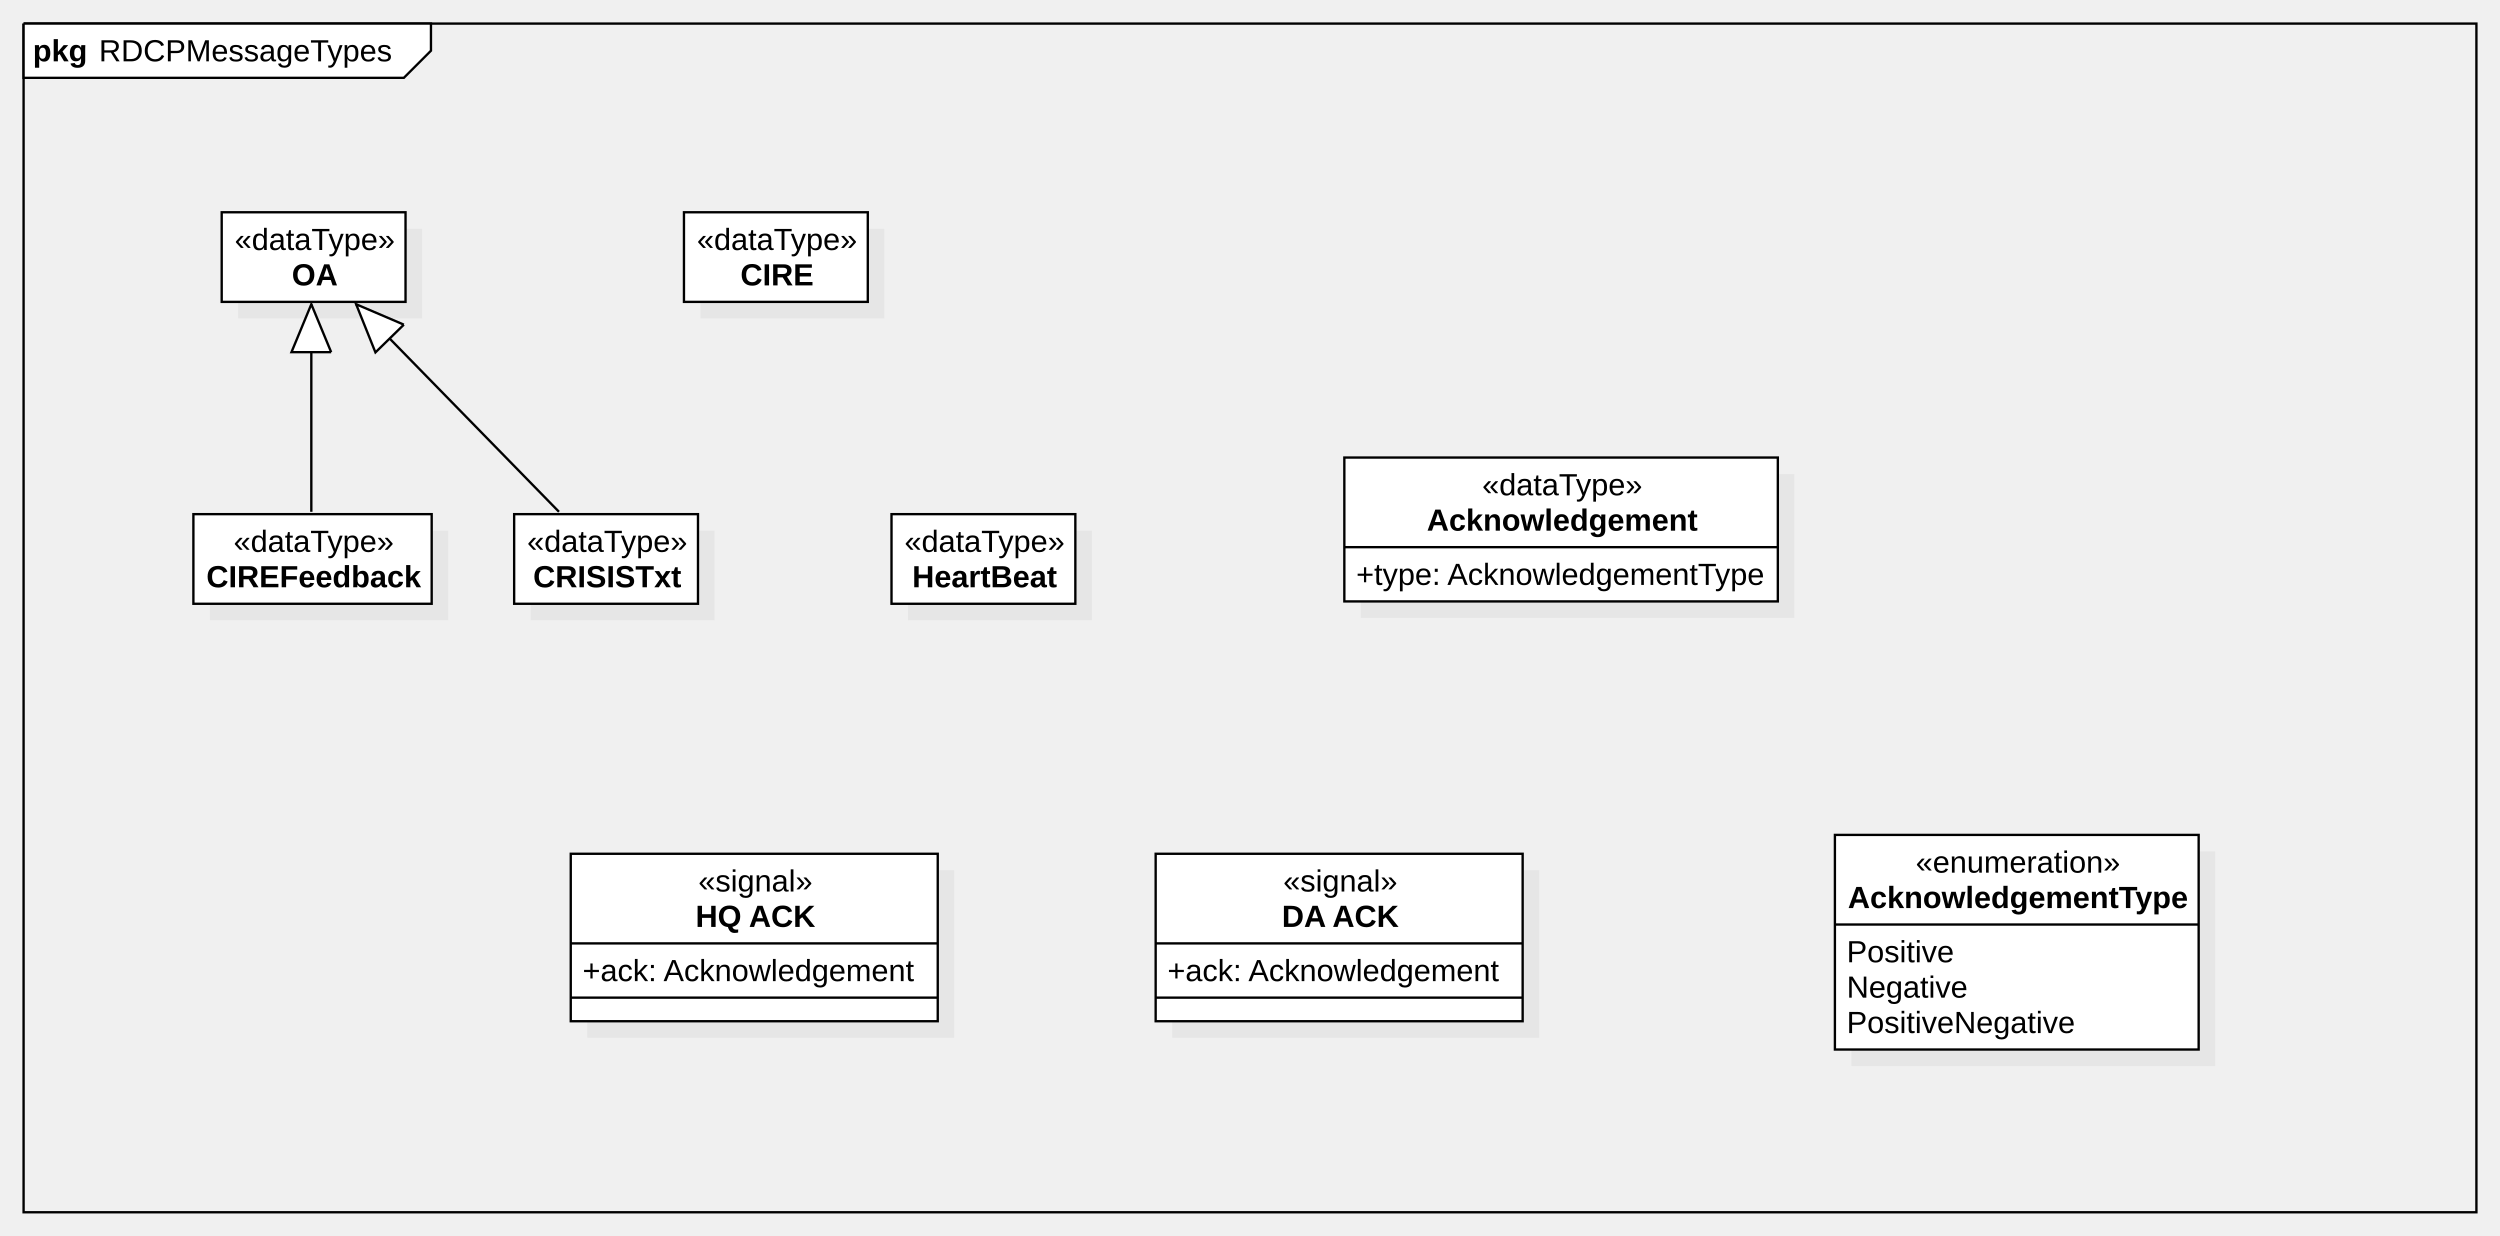
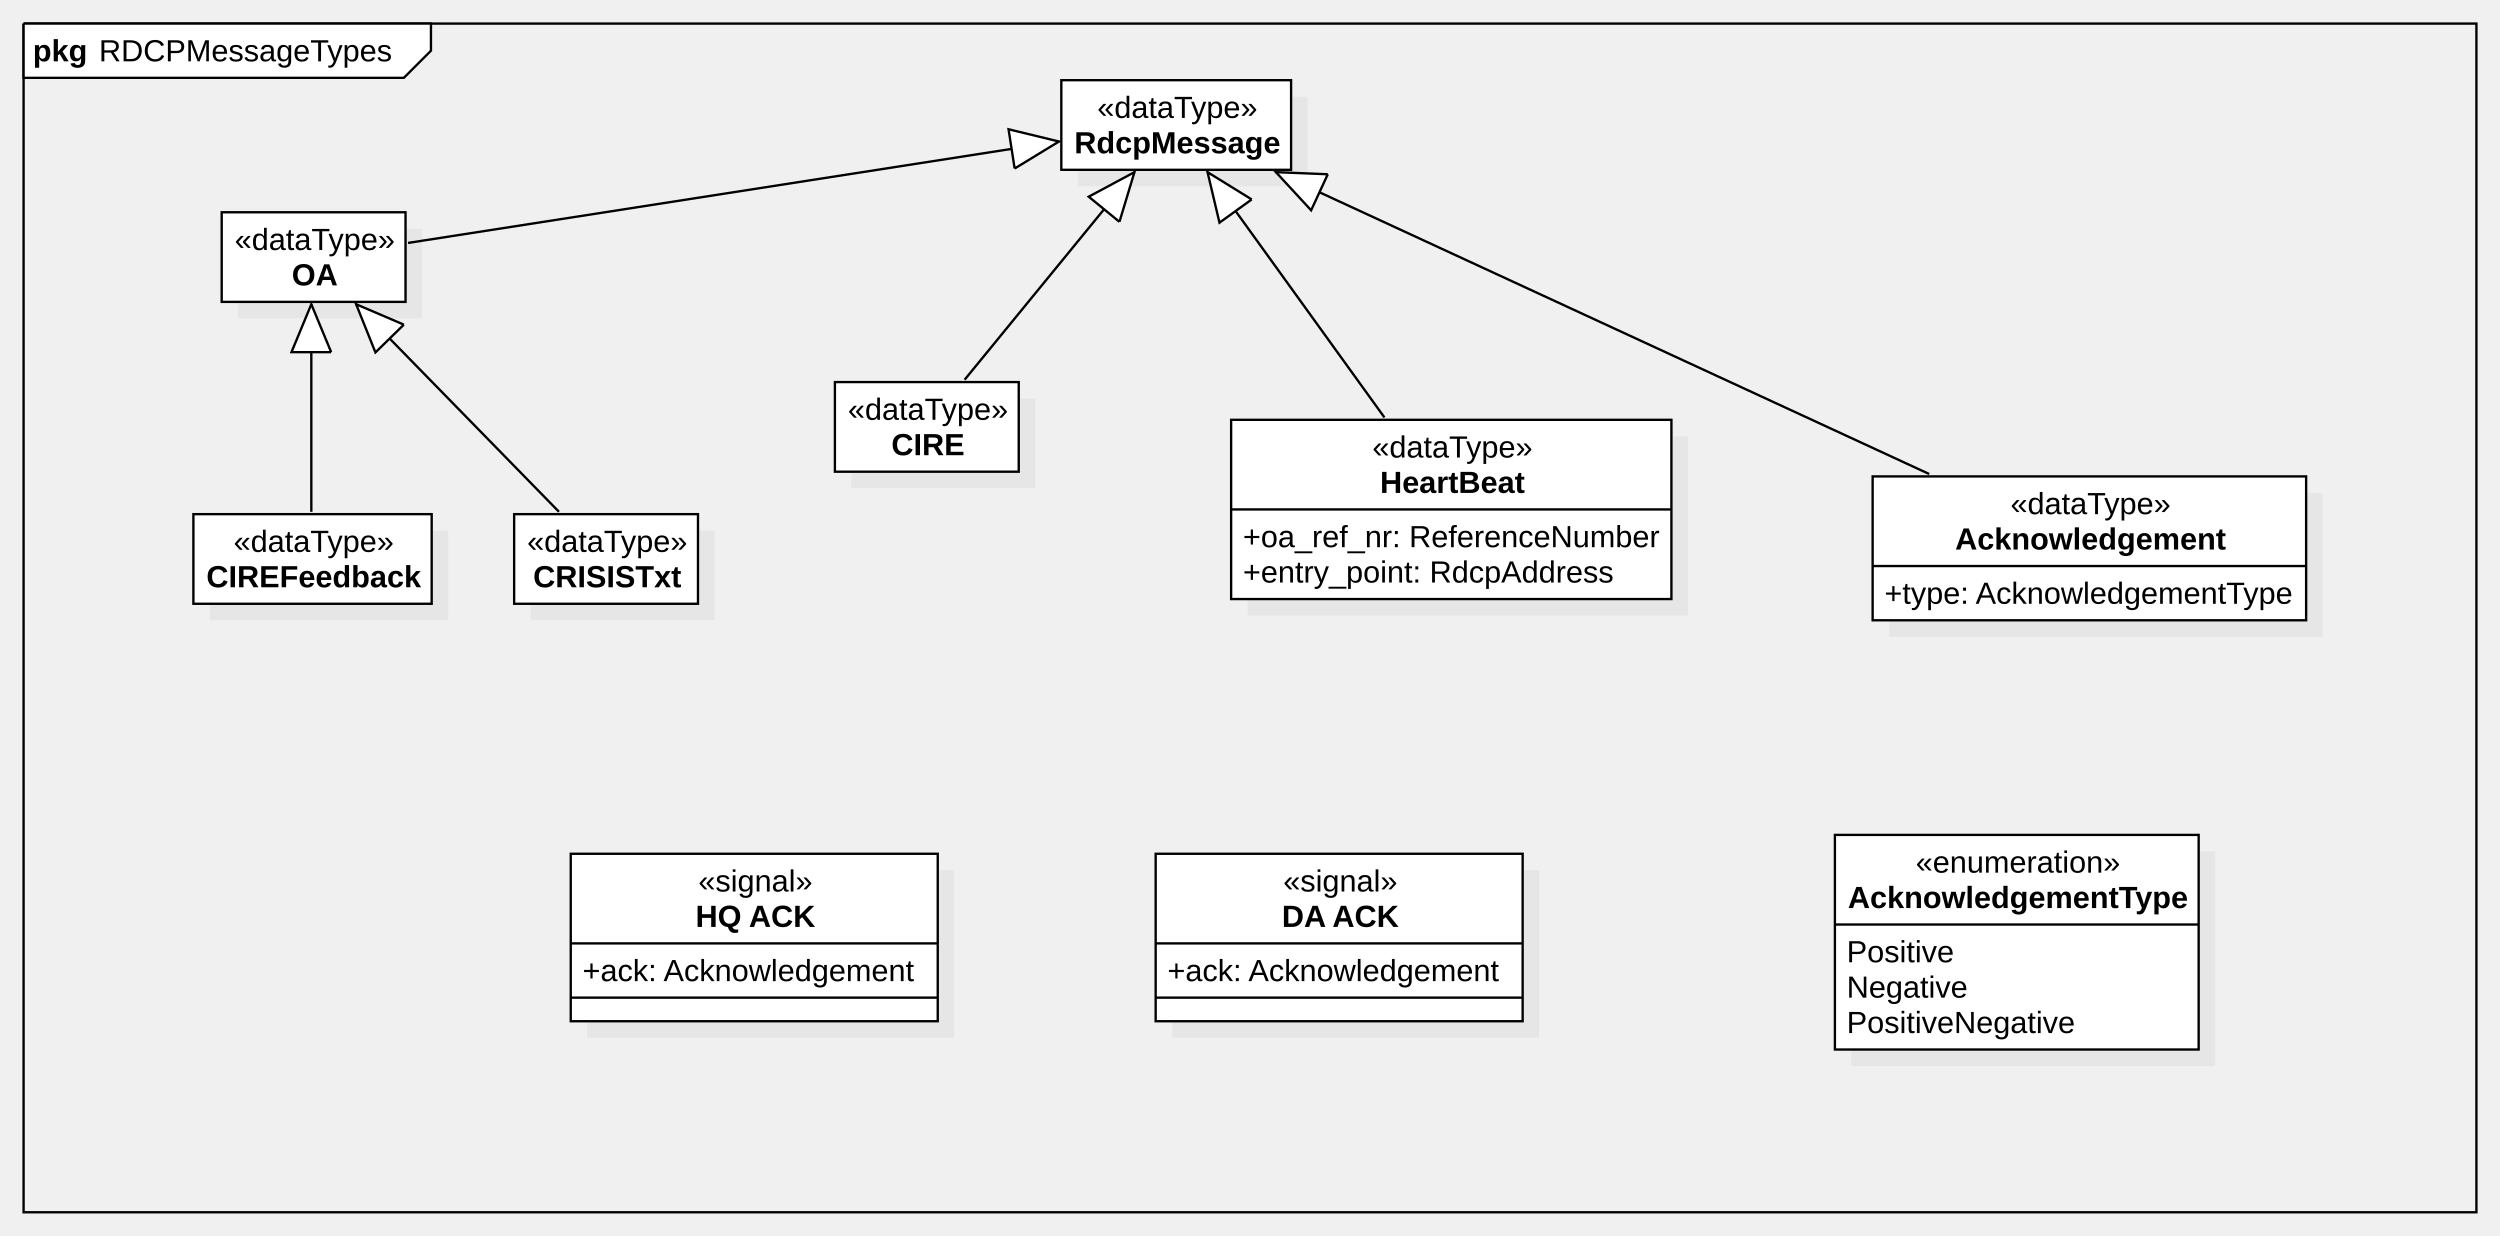
<svg xmlns="http://www.w3.org/2000/svg" version="1.1" width="1060" height="524">
  <defs />
  <g>
    <g>
      <path fill="none" stroke="#000000" paint-order="fill stroke markers" d=" M 10 10 L 1050 10 L 1050 514 L 10 514 L 10 10" stroke-miterlimit="10" stroke-dasharray="" />
    </g>
    <g>
      <path fill="#ffffff" stroke="none" paint-order="stroke fill markers" d=" M 10 10 L 10 33 L 171.228 33 L 182.728 21.5 L 182.728 10 L 10 10" />
    </g>
    <g>
      <path fill="none" stroke="#000000" paint-order="fill stroke markers" d=" M 10 10 L 10 33 L 171.228 33 L 182.728 21.5 L 182.728 10 L 10 10 L 10 10" stroke-miterlimit="10" stroke-dasharray="" />
    </g>
    <g>
      <g>
        <path fill="none" stroke="none" />
        <text fill="#000000" stroke="none" font-family="Arial" font-size="13px" font-style="normal" font-weight="normal" text-decoration="undefined" x="110.094" y="19.5" text-anchor="middle" dominant-baseline="central" transform="matrix(1 0 0 1 -6 2)">RDCPMessageTypes</text>
      </g>
    </g>
    <g>
      <g>
        <path fill="none" stroke="none" />
        <text fill="#000000" stroke="none" font-family="Arial" font-size="13px" font-style="normal" font-weight="bold" text-decoration="undefined" x="31.48" y="19.5" text-anchor="middle" dominant-baseline="central" transform="matrix(1 0 0 1 -6 2)">pkg</text>
      </g>
    </g>
    <g>
-       <rect fill="#C0C0C0" stroke="none" x="303" y="95" width="77.945" height="38" transform="matrix(1 0 0 1 -6 2)" fill-opacity="0.2" />
-     </g>
-     <g>
-       <rect fill="#ffffff" stroke="none" x="296" y="88" width="77.945" height="38" transform="matrix(1 0 0 1 -6 2)" />
-     </g>
-     <g>
-       <path fill="none" stroke="#000000" paint-order="fill stroke markers" d=" M 290 90 L 367.945 90 L 367.945 128 L 290 128 L 290 90 Z Z" stroke-miterlimit="10" stroke-dasharray="" />
-     </g>
-     <g>
-       <g>
-         <path fill="none" stroke="none" />
-         <text fill="#000000" stroke="none" font-family="Arial" font-size="13px" font-style="normal" font-weight="normal" text-decoration="undefined" x="335.473" y="99.5" text-anchor="middle" dominant-baseline="central" transform="matrix(1 0 0 1 -6 2)">«dataType»</text>
-       </g>
-     </g>
-     <g>
-       <g>
-         <path fill="none" stroke="none" />
-         <text fill="#000000" stroke="none" font-family="Arial" font-size="13px" font-style="normal" font-weight="bold" text-decoration="undefined" x="335.473" y="114.5" text-anchor="middle" dominant-baseline="central" transform="matrix(1 0 0 1 -6 2)">CIRE</text>
+       <rect fill="#C0C0C0" stroke="none" x="367" y="167" width="77.945" height="38" transform="matrix(1 0 0 1 -6 2)" fill-opacity="0.2" />
+     </g>
+     <g>
+       <rect fill="#ffffff" stroke="none" x="360" y="160" width="77.945" height="38" transform="matrix(1 0 0 1 -6 2)" />
+     </g>
+     <g>
+       <path fill="none" stroke="#000000" paint-order="fill stroke markers" d=" M 354 162 L 431.945 162 L 431.945 200 L 354 200 L 354 162 Z Z" stroke-miterlimit="10" stroke-dasharray="" />
+     </g>
+     <g>
+       <g>
+         <path fill="none" stroke="none" />
+         <text fill="#000000" stroke="none" font-family="Arial" font-size="13px" font-style="normal" font-weight="normal" text-decoration="undefined" x="399.473" y="171.5" text-anchor="middle" dominant-baseline="central" transform="matrix(1 0 0 1 -6 2)">«dataType»</text>
+       </g>
+     </g>
+     <g>
+       <g>
+         <path fill="none" stroke="none" />
+         <text fill="#000000" stroke="none" font-family="Arial" font-size="13px" font-style="normal" font-weight="bold" text-decoration="undefined" x="399.473" y="186.5" text-anchor="middle" dominant-baseline="central" transform="matrix(1 0 0 1 -6 2)">CIRE</text>
      </g>
    </g>
    <g>
      <rect fill="#C0C0C0" stroke="none" x="107" y="95" width="77.945" height="38" transform="matrix(1 0 0 1 -6 2)" fill-opacity="0.2" />
    </g>
    <g>
      <rect fill="#ffffff" stroke="none" x="100" y="88" width="77.945" height="38" transform="matrix(1 0 0 1 -6 2)" />
    </g>
    <g>
      <path fill="none" stroke="#000000" paint-order="fill stroke markers" d=" M 94 90 L 171.945 90 L 171.945 128 L 94 128 L 94 90 Z Z" stroke-miterlimit="10" stroke-dasharray="" />
    </g>
    <g>
      <g>
        <path fill="none" stroke="none" />
        <text fill="#000000" stroke="none" font-family="Arial" font-size="13px" font-style="normal" font-weight="normal" text-decoration="undefined" x="139.473" y="99.5" text-anchor="middle" dominant-baseline="central" transform="matrix(1 0 0 1 -6 2)">«dataType»</text>
      </g>
    </g>
    <g>
      <g>
        <path fill="none" stroke="none" />
        <text fill="#000000" stroke="none" font-family="Arial" font-size="13px" font-style="normal" font-weight="bold" text-decoration="undefined" x="139.473" y="114.5" text-anchor="middle" dominant-baseline="central" transform="matrix(1 0 0 1 -6 2)">OA</text>
      </g>
    </g>
    <g>
      <rect fill="#C0C0C0" stroke="none" x="95" y="223" width="101.032" height="38" transform="matrix(1 0 0 1 -6 2)" fill-opacity="0.2" />
    </g>
    <g>
      <rect fill="#ffffff" stroke="none" x="88" y="216" width="101.032" height="38" transform="matrix(1 0 0 1 -6 2)" />
    </g>
    <g>
      <path fill="none" stroke="#000000" paint-order="fill stroke markers" d=" M 82 218 L 183.032 218 L 183.032 256 L 82 256 L 82 218 Z Z" stroke-miterlimit="10" stroke-dasharray="" />
    </g>
    <g>
      <g>
        <path fill="none" stroke="none" />
        <text fill="#000000" stroke="none" font-family="Arial" font-size="13px" font-style="normal" font-weight="normal" text-decoration="undefined" x="139.016" y="227.5" text-anchor="middle" dominant-baseline="central" transform="matrix(1 0 0 1 -6 2)">«dataType»</text>
      </g>
    </g>
    <g>
      <g>
        <path fill="none" stroke="none" />
        <text fill="#000000" stroke="none" font-family="Arial" font-size="13px" font-style="normal" font-weight="bold" text-decoration="undefined" x="139.016" y="242.5" text-anchor="middle" dominant-baseline="central" transform="matrix(1 0 0 1 -6 2)">CIREFeedback</text>
      </g>
    </g>
    <g>
      <path fill="none" stroke="#000000" paint-order="fill stroke markers" d=" M 132 217 L 132 129" stroke-miterlimit="10" stroke-dasharray="" />
    </g>
    <g>
      <path fill="#FFFFFF" stroke="none" paint-order="stroke fill markers" d=" M 140.419 149.325 L 132 129 L 123.581 149.325" />
    </g>
    <g>
      <path fill="none" stroke="#000000" paint-order="fill stroke markers" d=" M 140.419 149.325 L 132 129 L 123.581 149.325 L 140.419 149.325" stroke-miterlimit="10" stroke-dasharray="" />
    </g>
    <g>
      <rect fill="#C0C0C0" stroke="none" x="231" y="223" width="77.945" height="38" transform="matrix(1 0 0 1 -6 2)" fill-opacity="0.2" />
    </g>
    <g>
      <rect fill="#ffffff" stroke="none" x="224" y="216" width="77.945" height="38" transform="matrix(1 0 0 1 -6 2)" />
    </g>
    <g>
      <path fill="none" stroke="#000000" paint-order="fill stroke markers" d=" M 218 218 L 295.945 218 L 295.945 256 L 218 256 L 218 218 Z Z" stroke-miterlimit="10" stroke-dasharray="" />
    </g>
    <g>
      <g>
        <path fill="none" stroke="none" />
        <text fill="#000000" stroke="none" font-family="Arial" font-size="13px" font-style="normal" font-weight="normal" text-decoration="undefined" x="263.473" y="227.5" text-anchor="middle" dominant-baseline="central" transform="matrix(1 0 0 1 -6 2)">«dataType»</text>
      </g>
    </g>
    <g>
      <g>
        <path fill="none" stroke="none" />
        <text fill="#000000" stroke="none" font-family="Arial" font-size="13px" font-style="normal" font-weight="bold" text-decoration="undefined" x="263.473" y="242.5" text-anchor="middle" dominant-baseline="central" transform="matrix(1 0 0 1 -6 2)">CRISISTxt</text>
      </g>
    </g>
    <g>
      <path fill="none" stroke="#000000" paint-order="fill stroke markers" d=" M 237 217 L 151 129" stroke-miterlimit="10" stroke-dasharray="" />
    </g>
    <g>
      <path fill="#FFFFFF" stroke="none" paint-order="stroke fill markers" d=" M 171.227 137.652 L 151 129 L 159.185 149.421" />
    </g>
    <g>
      <path fill="none" stroke="#000000" paint-order="fill stroke markers" d=" M 171.227 137.652 L 151 129 L 159.185 149.421 L 171.227 137.652" stroke-miterlimit="10" stroke-dasharray="" />
    </g>
    <g>
-       <rect fill="#C0C0C0" stroke="none" x="391" y="223" width="77.945" height="38" transform="matrix(1 0 0 1 -6 2)" fill-opacity="0.2" />
-     </g>
-     <g>
-       <rect fill="#ffffff" stroke="none" x="384" y="216" width="77.945" height="38" transform="matrix(1 0 0 1 -6 2)" />
-     </g>
-     <g>
-       <path fill="none" stroke="#000000" paint-order="fill stroke markers" d=" M 378 218 L 455.945 218 L 455.945 256 L 378 256 L 378 218 Z Z" stroke-miterlimit="10" stroke-dasharray="" />
-     </g>
-     <g>
-       <g>
-         <path fill="none" stroke="none" />
-         <text fill="#000000" stroke="none" font-family="Arial" font-size="13px" font-style="normal" font-weight="normal" text-decoration="undefined" x="423.473" y="227.5" text-anchor="middle" dominant-baseline="central" transform="matrix(1 0 0 1 -6 2)">«dataType»</text>
-       </g>
-     </g>
-     <g>
-       <g>
-         <path fill="none" stroke="none" />
-         <text fill="#000000" stroke="none" font-family="Arial" font-size="13px" font-style="normal" font-weight="bold" text-decoration="undefined" x="423.473" y="242.5" text-anchor="middle" dominant-baseline="central" transform="matrix(1 0 0 1 -6 2)">HeartBeat</text>
+       <rect fill="#C0C0C0" stroke="none" x="535" y="183" width="186.681" height="76" transform="matrix(1 0 0 1 -6 2)" fill-opacity="0.2" />
+     </g>
+     <g>
+       <rect fill="#ffffff" stroke="none" x="528" y="176" width="186.681" height="76" transform="matrix(1 0 0 1 -6 2)" />
+     </g>
+     <g>
+       <path fill="none" stroke="#000000" paint-order="fill stroke markers" d=" M 522 178 L 708.681 178 L 708.681 254 L 522 254 L 522 178 Z Z" stroke-miterlimit="10" stroke-dasharray="" />
+     </g>
+     <g>
+       <path fill="none" stroke="#000000" paint-order="fill stroke markers" d=" M 522 216 L 708.681 216" stroke-miterlimit="10" stroke-dasharray="" />
+     </g>
+     <g>
+       <g>
+         <path fill="none" stroke="none" />
+         <text fill="#000000" stroke="none" font-family="Arial" font-size="13px" font-style="normal" font-weight="normal" text-decoration="undefined" x="621.84" y="187.5" text-anchor="middle" dominant-baseline="central" transform="matrix(1 0 0 1 -6 2)">«dataType»</text>
+       </g>
+     </g>
+     <g>
+       <g>
+         <path fill="none" stroke="none" />
+         <text fill="#000000" stroke="none" font-family="Arial" font-size="13px" font-style="normal" font-weight="bold" text-decoration="undefined" x="621.84" y="202.5" text-anchor="middle" dominant-baseline="central" transform="matrix(1 0 0 1 -6 2)">HeartBeat</text>
+       </g>
+     </g>
+     <g>
+       <g>
+         <path fill="none" stroke="none" />
+         <text fill="#000000" stroke="none" font-family="Arial" font-size="13px" font-style="normal" font-weight="normal" text-decoration="undefined" x="533" y="225.5" text-anchor="start" dominant-baseline="central" transform="matrix(1 0 0 1 -6 2)">+oa_ref_nr: ReferenceNumber</text>
+       </g>
+     </g>
+     <g>
+       <g>
+         <path fill="none" stroke="none" />
+         <text fill="#000000" stroke="none" font-family="Arial" font-size="13px" font-style="normal" font-weight="normal" text-decoration="undefined" x="533" y="240.5" text-anchor="start" dominant-baseline="central" transform="matrix(1 0 0 1 -6 2)">+entry_point: RdcpAddress</text>
      </g>
    </g>
    <g>
      <rect fill="#C0C0C0" stroke="none" x="791" y="359" width="154.231" height="91" transform="matrix(1 0 0 1 -6 2)" fill-opacity="0.2" />
    </g>
    <g>
      <rect fill="#ffffff" stroke="none" x="784" y="352" width="154.231" height="91" transform="matrix(1 0 0 1 -6 2)" />
    </g>
    <g>
      <path fill="none" stroke="#000000" paint-order="fill stroke markers" d=" M 778 354 L 932.231 354 L 932.231 445 L 778 445 L 778 354 Z Z" stroke-miterlimit="10" stroke-dasharray="" />
    </g>
    <g>
      <path fill="none" stroke="#000000" paint-order="fill stroke markers" d=" M 778 392 L 932.231 392" stroke-miterlimit="10" stroke-dasharray="" />
    </g>
    <g>
      <g>
        <path fill="none" stroke="none" />
        <text fill="#000000" stroke="none" font-family="Arial" font-size="13px" font-style="normal" font-weight="normal" text-decoration="undefined" x="861.616" y="363.5" text-anchor="middle" dominant-baseline="central" transform="matrix(1 0 0 1 -6 2)">«enumeration»</text>
      </g>
    </g>
    <g>
      <g>
        <path fill="none" stroke="none" />
        <text fill="#000000" stroke="none" font-family="Arial" font-size="13px" font-style="normal" font-weight="bold" text-decoration="undefined" x="861.616" y="378.5" text-anchor="middle" dominant-baseline="central" transform="matrix(1 0 0 1 -6 2)">AcknowledgementType</text>
      </g>
    </g>
    <g>
      <g>
        <path fill="none" stroke="none" />
        <text fill="#000000" stroke="none" font-family="Arial" font-size="13px" font-style="normal" font-weight="normal" text-decoration="undefined" x="789" y="401.5" text-anchor="start" dominant-baseline="central" transform="matrix(1 0 0 1 -6 2)">Positive</text>
      </g>
    </g>
    <g>
      <g>
        <path fill="none" stroke="none" />
        <text fill="#000000" stroke="none" font-family="Arial" font-size="13px" font-style="normal" font-weight="normal" text-decoration="undefined" x="789" y="416.5" text-anchor="start" dominant-baseline="central" transform="matrix(1 0 0 1 -6 2)">Negative</text>
      </g>
    </g>
    <g>
      <g>
        <path fill="none" stroke="none" />
        <text fill="#000000" stroke="none" font-family="Arial" font-size="13px" font-style="normal" font-weight="normal" text-decoration="undefined" x="789" y="431.5" text-anchor="start" dominant-baseline="central" transform="matrix(1 0 0 1 -6 2)">PositiveNegative</text>
      </g>
    </g>
    <g>
      <rect fill="#C0C0C0" stroke="none" x="255" y="367" width="155.603" height="71" transform="matrix(1 0 0 1 -6 2)" fill-opacity="0.2" />
    </g>
    <g>
      <rect fill="#ffffff" stroke="none" x="248" y="360" width="155.603" height="71" transform="matrix(1 0 0 1 -6 2)" />
    </g>
    <g>
      <path fill="none" stroke="#000000" paint-order="fill stroke markers" d=" M 242 362 L 397.603 362 L 397.603 433 L 242 433 L 242 362 Z Z" stroke-miterlimit="10" stroke-dasharray="" />
    </g>
    <g>
      <path fill="none" stroke="#000000" paint-order="fill stroke markers" d=" M 242 400 L 397.603 400" stroke-miterlimit="10" stroke-dasharray="" />
    </g>
    <g>
      <path fill="none" stroke="#000000" paint-order="fill stroke markers" d=" M 242 423 L 397.603 423" stroke-miterlimit="10" stroke-dasharray="" />
    </g>
    <g>
      <g>
        <path fill="none" stroke="none" />
        <text fill="#000000" stroke="none" font-family="Arial" font-size="13px" font-style="normal" font-weight="normal" text-decoration="undefined" x="326.301" y="371.5" text-anchor="middle" dominant-baseline="central" transform="matrix(1 0 0 1 -6 2)">«signal»</text>
      </g>
    </g>
    <g>
      <g>
        <path fill="none" stroke="none" />
        <text fill="#000000" stroke="none" font-family="Arial" font-size="13px" font-style="normal" font-weight="bold" text-decoration="undefined" x="326.301" y="386.5" text-anchor="middle" dominant-baseline="central" transform="matrix(1 0 0 1 -6 2)">HQ ACK</text>
      </g>
    </g>
    <g>
      <g>
        <path fill="none" stroke="none" />
        <text fill="#000000" stroke="none" font-family="Arial" font-size="13px" font-style="normal" font-weight="normal" text-decoration="undefined" x="253" y="409.5" text-anchor="start" dominant-baseline="central" transform="matrix(1 0 0 1 -6 2)">+ack: Acknowledgement</text>
      </g>
    </g>
    <g>
-       <rect fill="#C0C0C0" stroke="none" x="583" y="199" width="183.799" height="61" transform="matrix(1 0 0 1 -6 2)" fill-opacity="0.2" />
-     </g>
-     <g>
-       <rect fill="#ffffff" stroke="none" x="576" y="192" width="183.799" height="61" transform="matrix(1 0 0 1 -6 2)" />
-     </g>
-     <g>
-       <path fill="none" stroke="#000000" paint-order="fill stroke markers" d=" M 570 194 L 753.799 194 L 753.799 255 L 570 255 L 570 194 Z Z" stroke-miterlimit="10" stroke-dasharray="" />
-     </g>
-     <g>
-       <path fill="none" stroke="#000000" paint-order="fill stroke markers" d=" M 570 232 L 753.799 232" stroke-miterlimit="10" stroke-dasharray="" />
-     </g>
-     <g>
-       <g>
-         <path fill="none" stroke="none" />
-         <text fill="#000000" stroke="none" font-family="Arial" font-size="13px" font-style="normal" font-weight="normal" text-decoration="undefined" x="668.399" y="203.5" text-anchor="middle" dominant-baseline="central" transform="matrix(1 0 0 1 -6 2)">«dataType»</text>
-       </g>
-     </g>
-     <g>
-       <g>
-         <path fill="none" stroke="none" />
-         <text fill="#000000" stroke="none" font-family="Arial" font-size="13px" font-style="normal" font-weight="bold" text-decoration="undefined" x="668.399" y="218.5" text-anchor="middle" dominant-baseline="central" transform="matrix(1 0 0 1 -6 2)">Acknowledgement</text>
-       </g>
-     </g>
-     <g>
-       <g>
-         <path fill="none" stroke="none" />
-         <text fill="#000000" stroke="none" font-family="Arial" font-size="13px" font-style="normal" font-weight="normal" text-decoration="undefined" x="581" y="241.5" text-anchor="start" dominant-baseline="central" transform="matrix(1 0 0 1 -6 2)">+type: AcknowledgementType</text>
+       <rect fill="#C0C0C0" stroke="none" x="807" y="207" width="183.799" height="61" transform="matrix(1 0 0 1 -6 2)" fill-opacity="0.2" />
+     </g>
+     <g>
+       <rect fill="#ffffff" stroke="none" x="800" y="200" width="183.799" height="61" transform="matrix(1 0 0 1 -6 2)" />
+     </g>
+     <g>
+       <path fill="none" stroke="#000000" paint-order="fill stroke markers" d=" M 794 202 L 977.799 202 L 977.799 263 L 794 263 L 794 202 Z Z" stroke-miterlimit="10" stroke-dasharray="" />
+     </g>
+     <g>
+       <path fill="none" stroke="#000000" paint-order="fill stroke markers" d=" M 794 240 L 977.799 240" stroke-miterlimit="10" stroke-dasharray="" />
+     </g>
+     <g>
+       <g>
+         <path fill="none" stroke="none" />
+         <text fill="#000000" stroke="none" font-family="Arial" font-size="13px" font-style="normal" font-weight="normal" text-decoration="undefined" x="892.399" y="211.5" text-anchor="middle" dominant-baseline="central" transform="matrix(1 0 0 1 -6 2)">«dataType»</text>
+       </g>
+     </g>
+     <g>
+       <g>
+         <path fill="none" stroke="none" />
+         <text fill="#000000" stroke="none" font-family="Arial" font-size="13px" font-style="normal" font-weight="bold" text-decoration="undefined" x="892.399" y="226.5" text-anchor="middle" dominant-baseline="central" transform="matrix(1 0 0 1 -6 2)">Acknowledgement</text>
+       </g>
+     </g>
+     <g>
+       <g>
+         <path fill="none" stroke="none" />
+         <text fill="#000000" stroke="none" font-family="Arial" font-size="13px" font-style="normal" font-weight="normal" text-decoration="undefined" x="805" y="249.5" text-anchor="start" dominant-baseline="central" transform="matrix(1 0 0 1 -6 2)">+type: AcknowledgementType</text>
      </g>
    </g>
    <g>
      <rect fill="#C0C0C0" stroke="none" x="503" y="367" width="155.603" height="71" transform="matrix(1 0 0 1 -6 2)" fill-opacity="0.2" />
    </g>
    <g>
      <rect fill="#ffffff" stroke="none" x="496" y="360" width="155.603" height="71" transform="matrix(1 0 0 1 -6 2)" />
    </g>
    <g>
      <path fill="none" stroke="#000000" paint-order="fill stroke markers" d=" M 490 362 L 645.603 362 L 645.603 433 L 490 433 L 490 362 Z Z" stroke-miterlimit="10" stroke-dasharray="" />
    </g>
    <g>
      <path fill="none" stroke="#000000" paint-order="fill stroke markers" d=" M 490 400 L 645.603 400" stroke-miterlimit="10" stroke-dasharray="" />
    </g>
    <g>
      <path fill="none" stroke="#000000" paint-order="fill stroke markers" d=" M 490 423 L 645.603 423" stroke-miterlimit="10" stroke-dasharray="" />
    </g>
    <g>
      <g>
        <path fill="none" stroke="none" />
        <text fill="#000000" stroke="none" font-family="Arial" font-size="13px" font-style="normal" font-weight="normal" text-decoration="undefined" x="574.301" y="371.5" text-anchor="middle" dominant-baseline="central" transform="matrix(1 0 0 1 -6 2)">«signal»</text>
      </g>
    </g>
    <g>
      <g>
        <path fill="none" stroke="none" />
        <text fill="#000000" stroke="none" font-family="Arial" font-size="13px" font-style="normal" font-weight="bold" text-decoration="undefined" x="574.301" y="386.5" text-anchor="middle" dominant-baseline="central" transform="matrix(1 0 0 1 -6 2)">DA ACK</text>
      </g>
    </g>
    <g>
      <g>
        <path fill="none" stroke="none" />
        <text fill="#000000" stroke="none" font-family="Arial" font-size="13px" font-style="normal" font-weight="normal" text-decoration="undefined" x="501" y="409.5" text-anchor="start" dominant-baseline="central" transform="matrix(1 0 0 1 -6 2)">+ack: Acknowledgement</text>
      </g>
+     </g>
+     <g>
+       <rect fill="#C0C0C0" stroke="none" x="463" y="39" width="97.42" height="38" transform="matrix(1 0 0 1 -6 2)" fill-opacity="0.2" />
+     </g>
+     <g>
+       <rect fill="#ffffff" stroke="none" x="456" y="32" width="97.42" height="38" transform="matrix(1 0 0 1 -6 2)" />
+     </g>
+     <g>
+       <path fill="none" stroke="#000000" paint-order="fill stroke markers" d=" M 450 34 L 547.42 34 L 547.42 72 L 450 72 L 450 34 Z Z" stroke-miterlimit="10" stroke-dasharray="" />
+     </g>
+     <g>
+       <g>
+         <path fill="none" stroke="none" />
+         <text fill="#000000" stroke="none" font-family="Arial" font-size="13px" font-style="normal" font-weight="normal" text-decoration="undefined" x="505.21" y="43.5" text-anchor="middle" dominant-baseline="central" transform="matrix(1 0 0 1 -6 2)">«dataType»</text>
+       </g>
+     </g>
+     <g>
+       <g>
+         <path fill="none" stroke="none" />
+         <text fill="#000000" stroke="none" font-family="Arial" font-size="13px" font-style="normal" font-weight="bold" text-decoration="undefined" x="505.21" y="58.5" text-anchor="middle" dominant-baseline="central" transform="matrix(1 0 0 1 -6 2)">RdcpMessage</text>
+       </g>
+     </g>
+     <g>
+       <path fill="none" stroke="#000000" paint-order="fill stroke markers" d=" M 409 161 L 481 73" stroke-miterlimit="10" stroke-dasharray="" />
+     </g>
+     <g>
+       <path fill="#FFFFFF" stroke="none" paint-order="stroke fill markers" d=" M 474.645 94.062 L 481 73 L 461.613 83.4" />
+     </g>
+     <g>
+       <path fill="none" stroke="#000000" paint-order="fill stroke markers" d=" M 474.645 94.062 L 481 73 L 461.613 83.4 L 474.645 94.062" stroke-miterlimit="10" stroke-dasharray="" />
+     </g>
+     <g>
+       <path fill="none" stroke="#000000" paint-order="fill stroke markers" d=" M 173 103 L 449 60" stroke-miterlimit="10" stroke-dasharray="" />
+     </g>
+     <g>
+       <path fill="#FFFFFF" stroke="none" paint-order="stroke fill markers" d=" M 430.213 71.448 L 449 60 L 427.621 54.81" />
+     </g>
+     <g>
+       <path fill="none" stroke="#000000" paint-order="fill stroke markers" d=" M 430.213 71.448 L 449 60 L 427.621 54.81 L 430.213 71.448" stroke-miterlimit="10" stroke-dasharray="" />
+     </g>
+     <g>
+       <path fill="none" stroke="#000000" paint-order="fill stroke markers" d=" M 587 177 L 512 73" stroke-miterlimit="10" stroke-dasharray="" />
+     </g>
+     <g>
+       <path fill="#FFFFFF" stroke="none" paint-order="stroke fill markers" d=" M 530.717 84.561 L 512 73 L 517.06 94.41" />
+     </g>
+     <g>
+       <path fill="none" stroke="#000000" paint-order="fill stroke markers" d=" M 530.717 84.561 L 512 73 L 517.06 94.41 L 530.717 84.561" stroke-miterlimit="10" stroke-dasharray="" />
+     </g>
+     <g>
+       <path fill="none" stroke="#000000" paint-order="fill stroke markers" d=" M 818 201 L 541 73" stroke-miterlimit="10" stroke-dasharray="" />
+     </g>
+     <g>
+       <path fill="#FFFFFF" stroke="none" paint-order="stroke fill markers" d=" M 562.982 73.883 L 541 73 L 555.919 89.168" />
+     </g>
+     <g>
+       <path fill="none" stroke="#000000" paint-order="fill stroke markers" d=" M 562.982 73.883 L 541 73 L 555.919 89.168 L 562.982 73.883" stroke-miterlimit="10" stroke-dasharray="" />
    </g>
  </g>
</svg>
